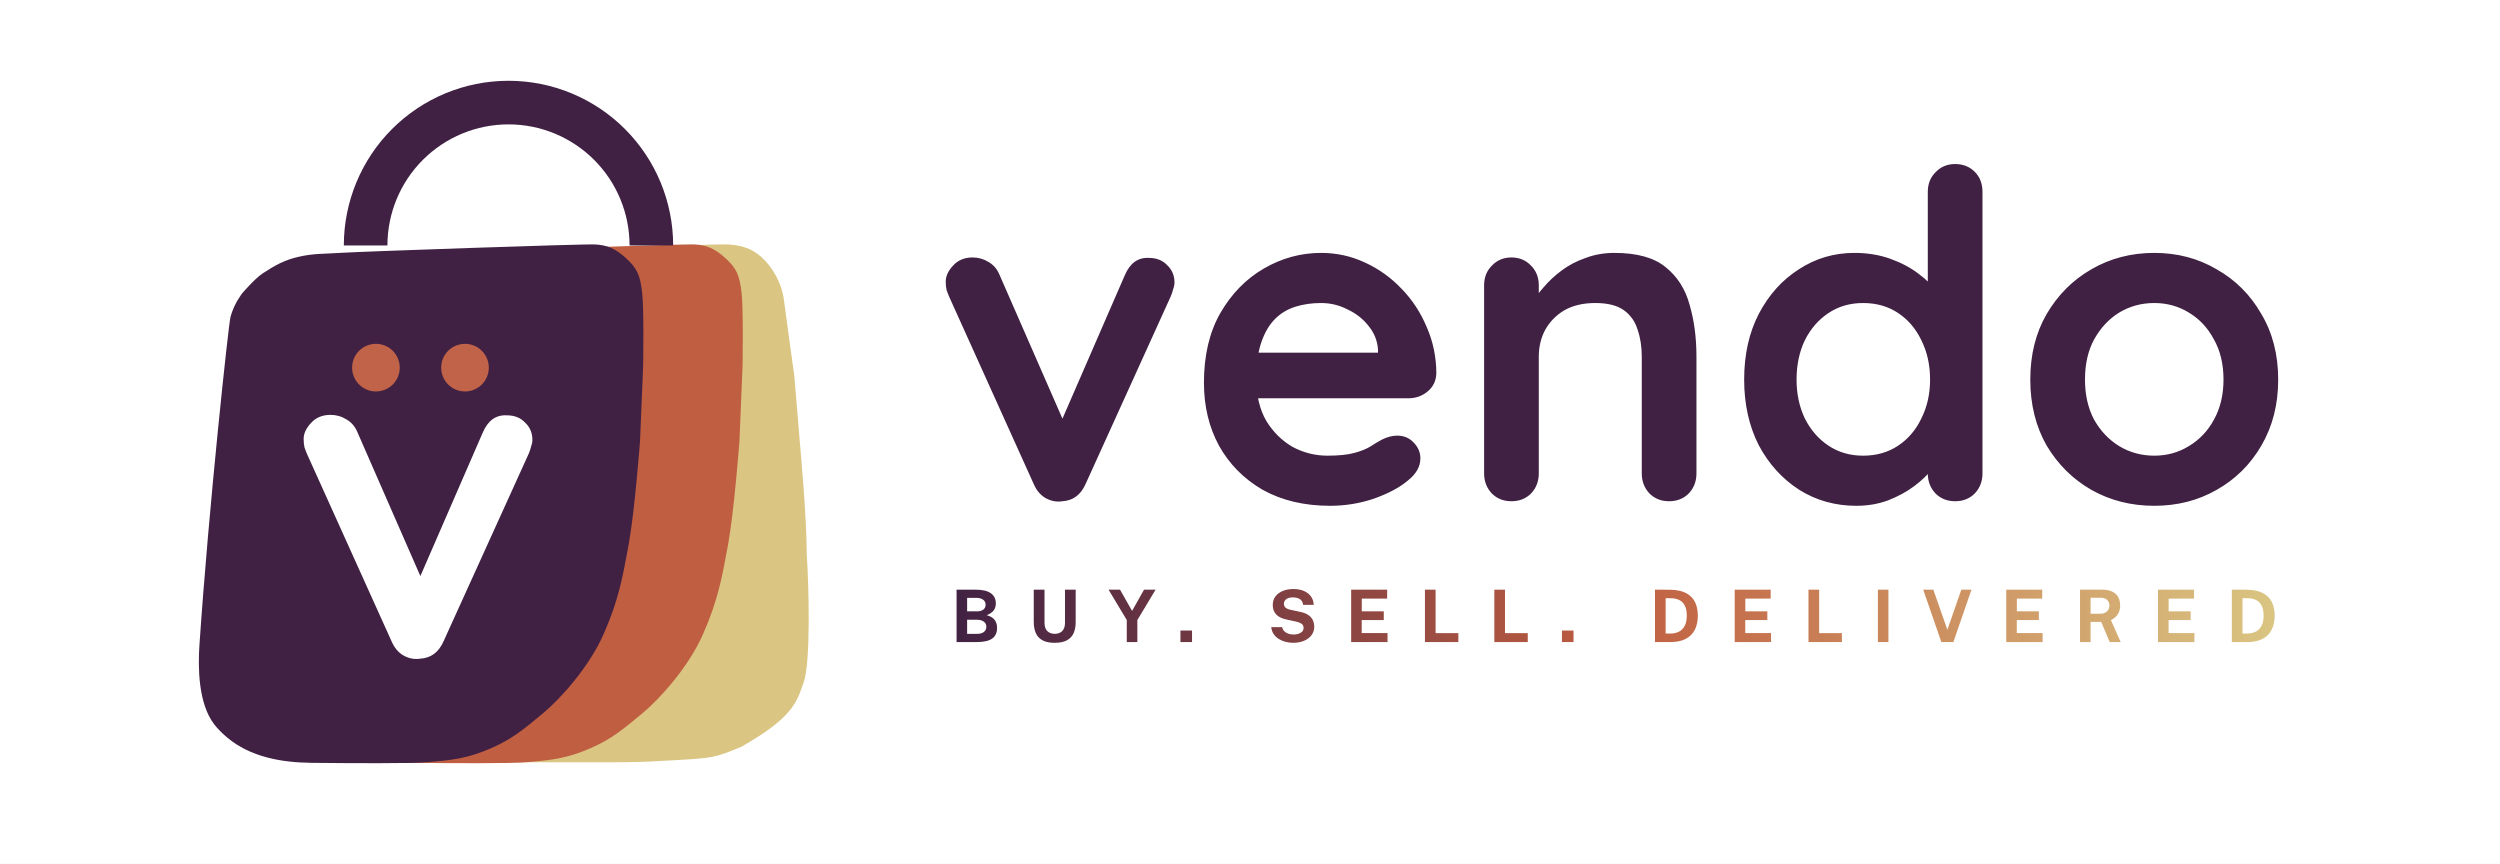
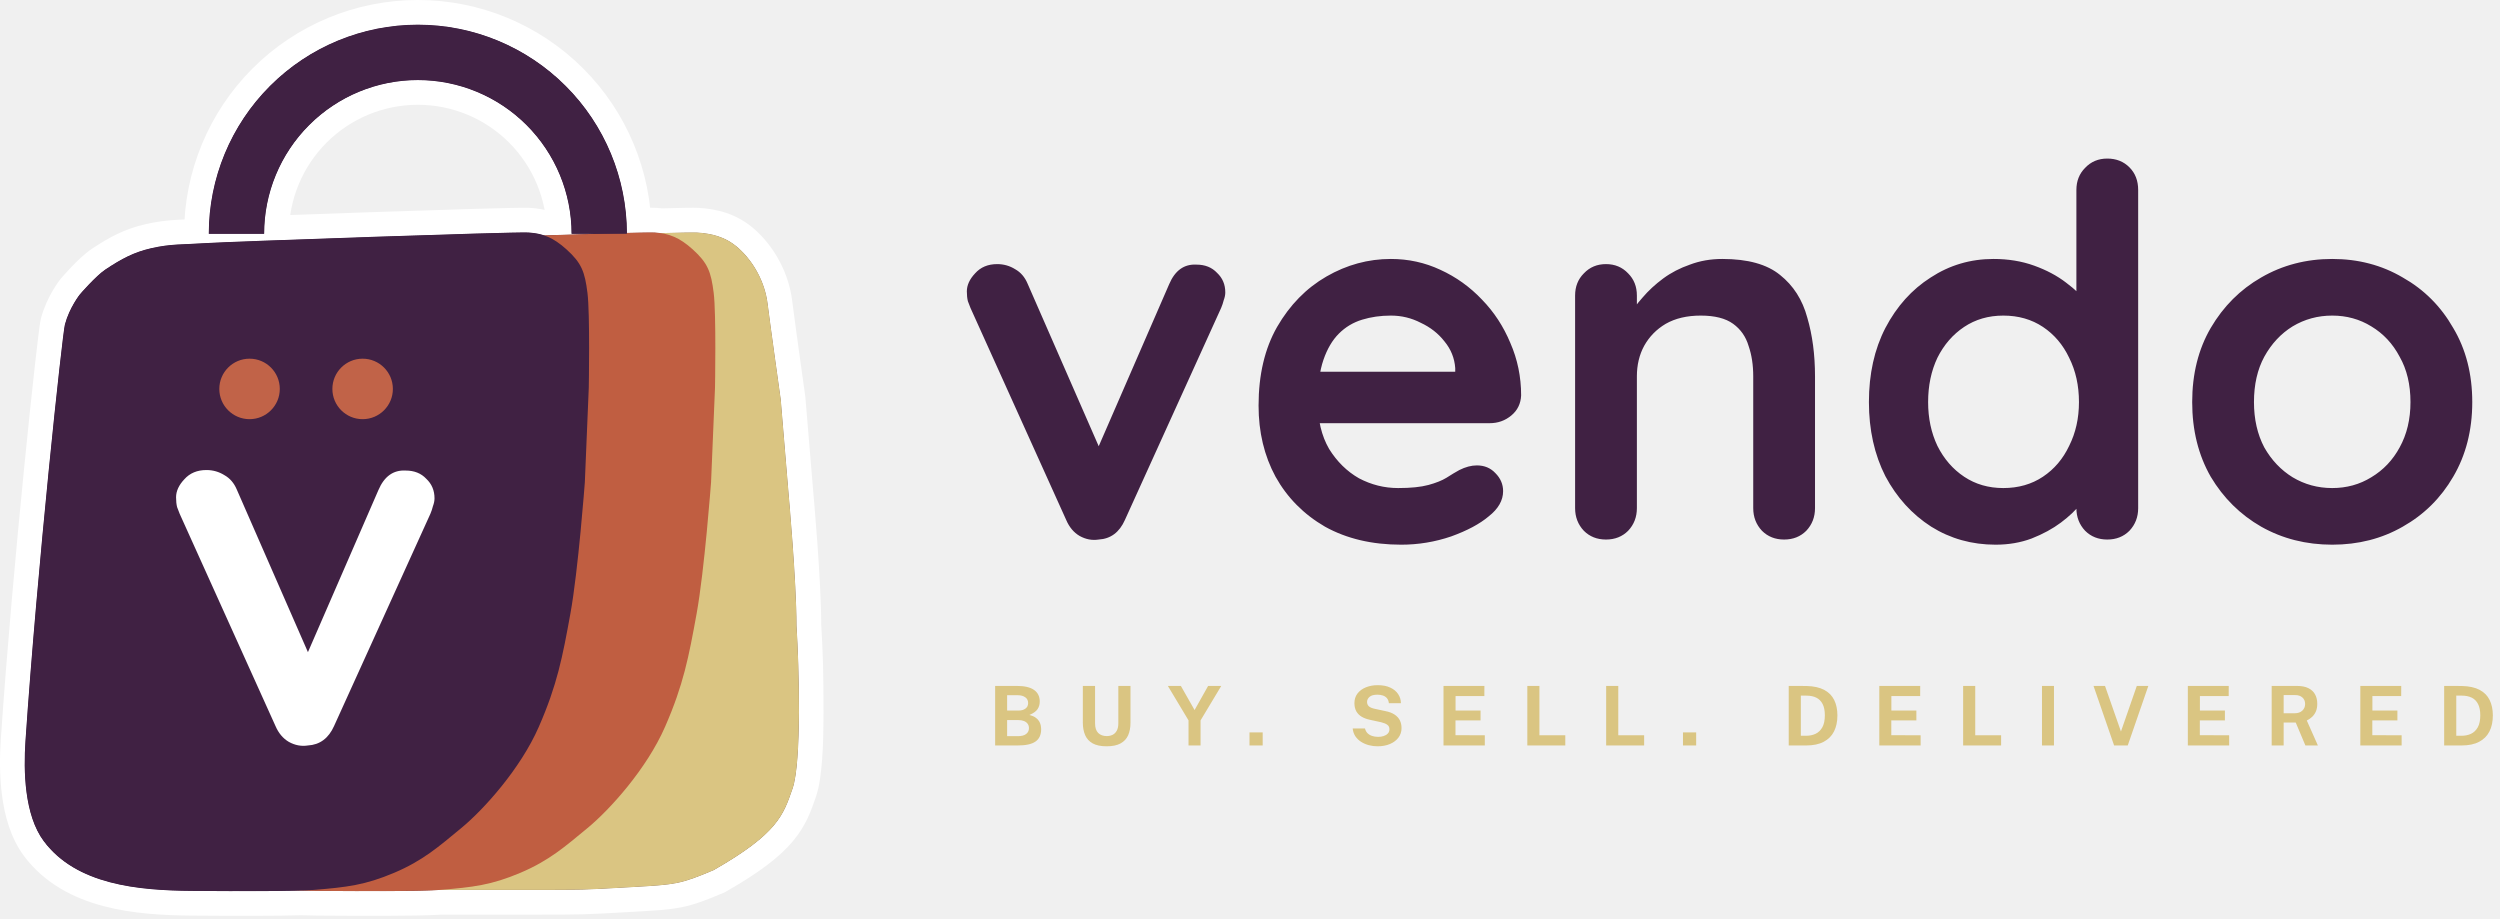
- <svg xmlns="http://www.w3.org/2000/svg" width="1207" height="417" viewBox="0 0 1207 417" fill="none">
-   <rect width="1207" height="417" fill="white" />
-   <path d="M351.5 118.021C345.901 117.685 237 121.521 229.5 122.021C220 122.654 215.663 122.253 208 124.021C201.5 125.521 196.946 127.944 190.78 132.021C187 134.521 181 141.521 181 141.521C181 141.521 177 146.521 175.28 153.021C174.337 156.587 164.78 245.021 160.28 311.521C159.538 322.496 159.78 339.521 167.28 349.521C168.846 351.608 170.847 353.63 173.034 355.523C184.478 365.43 200.133 368.021 215.269 368.021H269.78H289.5C308.142 368.021 308.493 368.001 325.029 367.055L326 367L326.913 366.948C343.557 365.998 345.23 365.903 358 360.5C382.5 346.5 384.5 339.5 388 329.5C391.5 319.5 390.5 283 389.5 267.5C389.5 250.5 386.5 217.5 386.5 217.5L383.5 181.5C383.5 181.5 379.5 153 378.5 145C377.5 137 373.281 129.203 367.5 124C362.5 119.5 357 118.351 351.5 118.021Z" fill="#DAC582" />
-   <path d="M335.5 118.021C329.901 117.685 221 121.521 213.5 122.021C204 122.654 199.663 122.253 192 124.021C185.5 125.521 180.946 127.944 174.78 132.021C171 134.521 165 141.521 165 141.521C165 141.521 161 146.521 159.28 153.021C158.337 156.587 148.78 245.021 144.28 311.521C143.538 322.496 143.78 339.521 151.28 349.521C152.995 351.807 155.232 354.015 157.664 356.061C168.839 365.463 183.835 368.151 198.439 368.3C218.463 368.504 245.96 368.648 253.78 368.021C266.5 367 273.481 366.171 284.5 361.5C295.519 356.829 301.5 351.5 310 344.5C318.5 337.5 332.5 322 339.5 306C346.5 290 348.5 279.5 351.5 263C354.5 246.5 357 213 357 213L358.5 177C358.5 177 359 149 358 141C357 133 355.781 129.621 350 124.418C345 119.918 341 118.351 335.5 118.021Z" fill="#C05E41" />
-   <path d="M287.5 118.021C281.901 117.685 173 121.521 165.5 122.021C156 122.654 151.663 122.253 144 124.021C137.5 125.521 132.946 127.944 126.78 132.021C123 134.521 117 141.521 117 141.521C117 141.521 113 146.521 111.28 153.021C110.337 156.587 100.78 245.021 96.28 311.521C95.538 322.496 95.78 339.521 103.28 349.521C104.995 351.807 107.232 354.015 109.664 356.061C120.839 365.463 135.835 368.151 150.439 368.3C170.463 368.504 197.96 368.648 205.78 368.021C218.5 367 225.481 366.171 236.5 361.5C247.519 356.829 253.5 351.5 262 344.5C270.5 337.5 284.5 322 291.5 306C298.5 290 300.5 279.5 303.5 263C306.5 246.5 309 213 309 213L310.5 177C310.5 177 311 149 310 141C309 133 307.781 129.621 302 124.418C297 119.918 293 118.351 287.5 118.021Z" fill="#402143" />
-   <path d="M159.58 200.3C162.367 200.3 164.933 201.033 167.28 202.5C169.627 203.82 171.387 205.873 172.56 208.66L204.9 282.58L200.06 284.78L233.06 208.88C235.553 203.013 239.44 200.227 244.72 200.52C248.387 200.52 251.32 201.693 253.52 204.04C255.867 206.24 257.04 209.027 257.04 212.4C257.04 213.427 256.82 214.527 256.38 215.7C256.087 216.873 255.72 217.973 255.28 219L214.14 309.64C211.793 314.92 208.053 317.707 202.92 318C200.133 318.44 197.42 317.927 194.78 316.46C192.287 314.993 190.38 312.72 189.06 309.64L148.14 219C147.847 218.267 147.48 217.313 147.04 216.14C146.747 214.967 146.6 213.573 146.6 211.96C146.6 209.32 147.773 206.753 150.12 204.26C152.467 201.62 155.62 200.3 159.58 200.3Z" fill="white" />
-   <circle cx="181.5" cy="177.5" r="11.5" fill="#C16348" />
-   <circle cx="224.5" cy="177.5" r="11.5" fill="#C16348" />
-   <path d="M325 118.5C325 97.415 316.624 77.194 301.715 62.285C286.806 47.376 266.585 39 245.5 39C224.415 39 204.194 47.376 189.285 62.285C174.376 77.194 166 97.415 166 118.5L187.051 118.5C187.051 102.998 193.209 88.132 204.17 77.17C215.131 66.209 229.998 60.051 245.5 60.051C261.002 60.051 275.869 66.209 286.83 77.17C297.791 88.132 303.949 102.998 303.949 118.5H325Z" fill="#402143" />
-   <path d="M469.58 124.3C472.367 124.3 474.933 125.033 477.28 126.5C479.627 127.82 481.387 129.873 482.56 132.66L514.9 206.58L510.06 208.78L543.06 132.88C545.553 127.013 549.44 124.227 554.72 124.52C558.387 124.52 561.32 125.693 563.52 128.04C565.867 130.24 567.04 133.027 567.04 136.4C567.04 137.427 566.82 138.527 566.38 139.7C566.087 140.873 565.72 141.973 565.28 143L524.14 233.64C521.793 238.92 518.053 241.707 512.92 242C510.133 242.44 507.42 241.927 504.78 240.46C502.287 238.993 500.38 236.72 499.06 233.64L458.14 143C457.847 142.267 457.48 141.313 457.04 140.14C456.747 138.967 456.6 137.573 456.6 135.96C456.6 133.32 457.773 130.753 460.12 128.26C462.467 125.62 465.62 124.3 469.58 124.3ZM642.201 244.2C629.734 244.2 618.881 241.633 609.641 236.5C600.548 231.22 593.508 224.107 588.521 215.16C583.681 206.213 581.261 196.093 581.261 184.8C581.261 171.6 583.901 160.38 589.181 151.14C594.608 141.753 601.648 134.567 610.301 129.58C618.954 124.593 628.121 122.1 637.801 122.1C645.281 122.1 652.321 123.64 658.921 126.72C665.668 129.8 671.608 134.053 676.741 139.48C681.874 144.76 685.908 150.92 688.841 157.96C691.921 165 693.461 172.48 693.461 180.4C693.314 183.92 691.921 186.78 689.281 188.98C686.641 191.18 683.561 192.28 680.041 192.28H596.001L589.401 170.28H670.141L665.301 174.68V168.74C665.008 164.487 663.468 160.673 660.681 157.3C658.041 153.927 654.668 151.287 650.561 149.38C646.601 147.327 642.348 146.3 637.801 146.3C633.401 146.3 629.294 146.887 625.481 148.06C621.668 149.233 618.368 151.213 615.581 154C612.794 156.787 610.594 160.527 608.981 165.22C607.368 169.913 606.561 175.853 606.561 183.04C606.561 190.96 608.174 197.707 611.401 203.28C614.774 208.707 619.028 212.887 624.161 215.82C629.441 218.607 635.014 220 640.881 220C646.308 220 650.634 219.56 653.861 218.68C657.088 217.8 659.654 216.773 661.561 215.6C663.614 214.28 665.448 213.18 667.061 212.3C669.701 210.98 672.194 210.32 674.541 210.32C677.768 210.32 680.408 211.42 682.461 213.62C684.661 215.82 685.761 218.387 685.761 221.32C685.761 225.28 683.708 228.873 679.601 232.1C675.788 235.327 670.434 238.187 663.541 240.68C656.648 243.027 649.534 244.2 642.201 244.2ZM779.447 122.1C790.3 122.1 798.513 124.373 804.087 128.92C809.807 133.467 813.693 139.553 815.747 147.18C817.947 154.66 819.047 163.02 819.047 172.26V228.58C819.047 232.393 817.8 235.62 815.307 238.26C812.813 240.753 809.66 242 805.847 242C802.033 242 798.88 240.753 796.387 238.26C793.893 235.62 792.647 232.393 792.647 228.58V172.26C792.647 167.42 791.987 163.093 790.667 159.28C789.493 155.32 787.293 152.167 784.067 149.82C780.84 147.473 776.22 146.3 770.207 146.3C764.34 146.3 759.353 147.473 755.247 149.82C751.287 152.167 748.207 155.32 746.007 159.28C743.953 163.093 742.927 167.42 742.927 172.26V228.58C742.927 232.393 741.68 235.62 739.187 238.26C736.693 240.753 733.54 242 729.727 242C725.913 242 722.76 240.753 720.267 238.26C717.773 235.62 716.527 232.393 716.527 228.58V137.72C716.527 133.907 717.773 130.753 720.267 128.26C722.76 125.62 725.913 124.3 729.727 124.3C733.54 124.3 736.693 125.62 739.187 128.26C741.68 130.753 742.927 133.907 742.927 137.72V147.18L739.627 146.52C740.947 144.027 742.853 141.387 745.347 138.6C747.84 135.667 750.773 132.953 754.147 130.46C757.52 127.967 761.333 125.987 765.587 124.52C769.84 122.907 774.46 122.1 779.447 122.1ZM943.941 79.2C947.755 79.2 950.908 80.447 953.401 82.94C955.895 85.433 957.141 88.66 957.141 92.62V228.58C957.141 232.393 955.895 235.62 953.401 238.26C950.908 240.753 947.755 242 943.941 242C940.128 242 936.975 240.753 934.481 238.26C931.988 235.62 930.741 232.393 930.741 228.58V217.8L935.581 219.78C935.581 221.687 934.555 224.033 932.501 226.82C930.448 229.46 927.661 232.1 924.141 234.74C920.621 237.38 916.441 239.653 911.601 241.56C906.908 243.32 901.775 244.2 896.201 244.2C886.081 244.2 876.915 241.633 868.701 236.5C860.488 231.22 853.961 224.033 849.121 214.94C844.428 205.7 842.081 195.14 842.081 183.26C842.081 171.233 844.428 160.673 849.121 151.58C853.961 142.34 860.415 135.153 868.481 130.02C876.548 124.74 885.495 122.1 895.321 122.1C901.628 122.1 907.421 123.053 912.701 124.96C917.981 126.867 922.528 129.287 926.341 132.22C930.301 135.153 933.308 138.16 935.361 141.24C937.561 144.173 938.661 146.667 938.661 148.72L930.741 151.58V92.62C930.741 88.807 931.988 85.653 934.481 83.16C936.975 80.52 940.128 79.2 943.941 79.2ZM899.501 220C905.955 220 911.601 218.387 916.441 215.16C921.281 211.933 925.021 207.533 927.661 201.96C930.448 196.387 931.841 190.153 931.841 183.26C931.841 176.22 930.448 169.913 927.661 164.34C925.021 158.767 921.281 154.367 916.441 151.14C911.601 147.913 905.955 146.3 899.501 146.3C893.195 146.3 887.621 147.913 882.781 151.14C877.941 154.367 874.128 158.767 871.341 164.34C868.701 169.913 867.381 176.22 867.381 183.26C867.381 190.153 868.701 196.387 871.341 201.96C874.128 207.533 877.941 211.933 882.781 215.16C887.621 218.387 893.195 220 899.501 220ZM1099.91 183.26C1099.91 195.287 1097.19 205.92 1091.77 215.16C1086.49 224.253 1079.3 231.367 1070.21 236.5C1061.26 241.633 1051.21 244.2 1040.07 244.2C1028.92 244.2 1018.8 241.633 1009.71 236.5C1000.76 231.367 993.572 224.253 988.146 215.16C982.866 205.92 980.226 195.287 980.226 183.26C980.226 171.233 982.866 160.673 988.146 151.58C993.572 142.34 1000.76 135.153 1009.71 130.02C1018.8 124.74 1028.92 122.1 1040.07 122.1C1051.21 122.1 1061.26 124.74 1070.21 130.02C1079.3 135.153 1086.49 142.34 1091.77 151.58C1097.19 160.673 1099.91 171.233 1099.91 183.26ZM1073.51 183.26C1073.51 175.78 1071.97 169.327 1068.89 163.9C1065.95 158.327 1061.92 154 1056.79 150.92C1051.8 147.84 1046.23 146.3 1040.07 146.3C1033.91 146.3 1028.26 147.84 1023.13 150.92C1018.14 154 1014.11 158.327 1011.03 163.9C1008.09 169.327 1006.63 175.78 1006.63 183.26C1006.63 190.593 1008.09 197.047 1011.03 202.62C1014.11 208.047 1018.14 212.3 1023.13 215.38C1028.26 218.46 1033.91 220 1040.07 220C1046.23 220 1051.8 218.46 1056.79 215.38C1061.92 212.3 1065.95 208.047 1068.89 202.62C1071.97 197.047 1073.51 190.593 1073.51 183.26Z" fill="#402143" />
-   <path d="M461.835 310V284.695H471.005C474.318 284.695 476.774 285.267 478.372 286.41C479.983 287.542 480.788 289.181 480.788 291.327C480.788 292.587 480.467 293.684 479.825 294.617C479.183 295.539 478.04 296.344 476.395 297.032C477.457 297.301 478.314 297.662 478.968 298.117C479.621 298.572 480.123 299.08 480.473 299.64C480.823 300.188 481.062 300.766 481.19 301.372C481.318 301.967 481.383 302.557 481.383 303.14C481.383 305.473 480.589 307.2 479.003 308.32C477.416 309.44 474.89 310 471.425 310H461.835ZM466.928 306.045H471.53C473.07 306.045 474.231 305.736 475.013 305.117C475.806 304.499 476.203 303.671 476.203 302.632C476.203 301.886 476.01 301.262 475.625 300.76C475.24 300.247 474.715 299.862 474.05 299.605C473.397 299.348 472.65 299.22 471.81 299.22H466.928V306.045ZM466.928 295.16H471.81C472.335 295.16 472.837 295.102 473.315 294.985C473.805 294.857 474.237 294.664 474.61 294.407C474.995 294.151 475.298 293.824 475.52 293.427C475.742 293.019 475.853 292.541 475.853 291.992C475.853 290.896 475.438 290.067 474.61 289.507C473.793 288.936 472.743 288.65 471.46 288.65H466.928V295.16ZM509.21 310.35C506.748 310.35 504.777 309.942 503.295 309.125C501.813 308.297 500.74 307.124 500.075 305.607C499.422 304.091 499.095 302.282 499.095 300.182V284.695H504.292V300.567C504.292 302.457 504.747 303.84 505.657 304.715C506.567 305.578 507.752 306.01 509.21 306.01C510.178 306.01 511.036 305.823 511.782 305.45C512.529 305.065 513.112 304.476 513.532 303.682C513.964 302.877 514.18 301.839 514.18 300.567V284.695H519.342V300.358C519.342 302.399 519.01 304.172 518.345 305.677C517.68 307.171 516.601 308.326 515.107 309.142C513.626 309.948 511.66 310.35 509.21 310.35ZM544.005 310V299.342L535.22 284.695H540.75L546.577 294.95L552.335 284.695H557.917L549.115 299.36V310H544.005ZM569.915 310V304.435H575.515V310H569.915ZM624.329 310.35C623.069 310.35 621.838 310.193 620.636 309.877C619.435 309.562 618.338 309.09 617.346 308.46C616.355 307.83 615.538 307.042 614.896 306.097C614.266 305.152 613.887 304.044 613.759 302.772H618.991C619.166 303.542 619.499 304.19 619.989 304.715C620.49 305.24 621.132 305.642 621.914 305.922C622.707 306.202 623.611 306.342 624.626 306.342C625.431 306.342 626.195 306.226 626.919 305.992C627.642 305.759 628.231 305.403 628.686 304.925C629.141 304.447 629.369 303.846 629.369 303.122C629.369 302.259 629.054 301.612 628.424 301.18C627.794 300.737 626.936 300.387 625.851 300.13L621.109 299.097C619.767 298.817 618.595 298.386 617.591 297.802C616.6 297.207 615.835 296.437 615.299 295.492C614.762 294.536 614.494 293.375 614.494 292.01C614.494 290.435 614.925 289.076 615.789 287.932C616.664 286.789 617.848 285.914 619.341 285.307C620.846 284.689 622.532 284.38 624.399 284.38C626.51 284.38 628.29 284.724 629.736 285.412C631.195 286.089 632.309 287.011 633.079 288.177C633.849 289.332 634.24 290.622 634.251 292.045H629.141C629.048 291.17 628.78 290.47 628.336 289.945C627.893 289.408 627.321 289.023 626.621 288.79C625.933 288.545 625.145 288.422 624.259 288.422C622.73 288.422 621.616 288.732 620.916 289.35C620.216 289.968 619.866 290.686 619.866 291.502C619.866 292.272 620.129 292.897 620.654 293.375C621.19 293.842 622.048 294.197 623.226 294.442L627.619 295.387C629.252 295.702 630.576 296.204 631.591 296.892C632.606 297.569 633.347 298.392 633.814 299.36C634.28 300.328 634.514 301.413 634.514 302.615C634.514 304.143 634.076 305.491 633.201 306.657C632.338 307.812 631.142 308.717 629.614 309.37C628.085 310.023 626.324 310.35 624.329 310.35ZM652.343 310V284.695H669.721L669.703 289H657.471V295.142H668.093V299.36H657.436V305.642L669.896 305.66V310H652.343ZM687.962 310V284.695H693.107V305.677H704.097V310H687.962ZM721.463 310V284.695H726.608V305.677H737.598V310H721.463ZM754.1 310V304.435H759.7V310H754.1ZM799.029 310V284.695C799.157 284.695 799.513 284.695 800.096 284.695C800.691 284.695 801.385 284.695 802.179 284.695C802.984 284.695 803.783 284.701 804.576 284.712C805.381 284.712 806.052 284.718 806.589 284.73C809.657 284.8 812.159 285.348 814.096 286.375C816.033 287.402 817.45 288.837 818.349 290.68C819.259 292.523 819.714 294.705 819.714 297.225C819.714 299.85 819.235 302.119 818.279 304.032C817.322 305.934 815.858 307.404 813.886 308.442C811.926 309.481 809.435 310 806.414 310H799.029ZM804.174 305.87H806.519C807.965 305.87 809.278 305.59 810.456 305.03C811.646 304.47 812.597 303.554 813.309 302.282C814.02 301.011 814.376 299.313 814.376 297.19C814.376 295.218 814.061 293.62 813.431 292.395C812.801 291.158 811.903 290.254 810.736 289.682C809.569 289.111 808.187 288.825 806.589 288.825H804.174V305.87ZM837.519 310V284.695H854.896L854.879 289H842.646V295.142H853.269V299.36H842.611V305.642L855.071 305.66V310H837.519ZM873.138 310V284.695H878.283V305.677H889.273V310H873.138ZM906.639 310V284.695H911.731V310H906.639ZM937.285 310L928.535 284.695H933.418L940.19 304.067L946.928 284.695H951.828L943.078 310H937.285ZM968.614 310V284.695H985.992L985.974 289H973.742V295.142H984.364V299.36H973.707V305.642L986.167 305.66V310H968.614ZM1004.23 310V284.695H1014.91C1016.93 284.695 1018.58 285.016 1019.86 285.657C1021.14 286.299 1022.09 287.192 1022.7 288.335C1023.3 289.467 1023.61 290.773 1023.61 292.255C1023.61 293.585 1023.4 294.711 1022.98 295.632C1022.57 296.542 1022.03 297.301 1021.35 297.907C1020.68 298.514 1019.95 299.01 1019.16 299.395L1023.87 310H1018.57L1014.45 300.252H1009.33V310H1004.23ZM1009.33 296.315H1014C1015.36 296.315 1016.44 295.947 1017.24 295.212C1018.04 294.477 1018.44 293.532 1018.44 292.377C1018.44 291.211 1018.06 290.289 1017.29 289.612C1016.52 288.936 1015.54 288.597 1014.37 288.597H1009.33V296.315ZM1041.9 310V284.695H1059.28L1059.26 289H1047.03V295.142H1057.65V299.36H1047V305.642L1059.46 305.66V310H1041.9ZM1077.52 310V284.695C1077.65 284.695 1078.01 284.695 1078.59 284.695C1079.19 284.695 1079.88 284.695 1080.67 284.695C1081.48 284.695 1082.28 284.701 1083.07 284.712C1083.88 284.712 1084.55 284.718 1085.08 284.73C1088.15 284.8 1090.65 285.348 1092.59 286.375C1094.53 287.402 1095.94 288.837 1096.84 290.68C1097.75 292.523 1098.21 294.705 1098.21 297.225C1098.21 299.85 1097.73 302.119 1096.77 304.032C1095.82 305.934 1094.35 307.404 1092.38 308.442C1090.42 309.481 1087.93 310 1084.91 310H1077.52ZM1082.67 305.87H1085.01C1086.46 305.87 1087.77 305.59 1088.95 305.03C1090.14 304.47 1091.09 303.554 1091.8 302.282C1092.51 301.011 1092.87 299.313 1092.87 297.19C1092.87 295.218 1092.56 293.62 1091.93 292.395C1091.3 291.158 1090.4 290.254 1089.23 289.682C1088.06 289.111 1086.68 288.825 1085.08 288.825H1082.67V305.87Z" fill="url(#paint0_linear_79_1132)" />
-   <defs>
-     <linearGradient id="paint0_linear_79_1132" x1="459" y1="297.5" x2="1100" y2="297.5" gradientUnits="userSpaceOnUse">
-       <stop stop-color="#402143" />
-       <stop offset="0.5" stop-color="#C05E41" />
-       <stop offset="1" stop-color="#DAC582" />
-     </linearGradient>
-   </defs>
+ <svg xmlns="http://www.w3.org/2000/svg" width="607" height="223" viewBox="0 0 607 223" fill="none">
+   <mask id="path-1-outside-1_430_1203" maskUnits="userSpaceOnUse" x="3.05176e-05" y="0" width="200" height="223" fill="black">
+     <rect fill="white" x="3.05176e-05" width="200" height="223" />
+     <path d="M101.454 6C114.917 6 127.828 11.348 137.347 20.867C146.817 30.337 152.158 43.163 152.213 56.549C155.883 56.458 158.322 56.418 158.919 56.454C159.426 56.484 159.912 56.534 160.384 56.601C165.185 56.474 168.433 56.412 169.135 56.454C172.647 56.665 176.159 57.398 179.351 60.272C183.042 63.594 185.736 68.572 186.374 73.68C187.013 78.788 189.567 96.985 189.567 96.985L191.482 119.971C191.487 120.027 193.398 141.056 193.398 151.896C194.036 161.792 194.674 185.096 192.44 191.481C190.205 197.866 188.928 202.336 173.284 211.274C165.131 214.724 164.063 214.785 153.436 215.392L152.853 215.425L152.233 215.46C141.675 216.063 141.451 216.077 129.548 216.077H106.741L105.837 216.137C100.806 216.416 88.314 216.396 77.259 216.309C75.885 216.298 74.493 216.271 73.092 216.223C67.206 216.409 56.352 216.386 46.612 216.309C33.436 216.204 18.555 214.806 10.649 204.265C5.86 197.88 5.705 187.009 6.179 180.002C9.052 137.542 15.154 81.078 15.756 78.801C16.849 74.67 19.385 71.488 19.409 71.459C19.409 71.459 23.239 66.989 25.653 65.393C29.589 62.789 32.498 61.243 36.648 60.285C41.54 59.156 44.31 59.412 50.375 59.008C55.164 58.689 124.69 56.24 128.271 56.454C129.661 56.538 130.901 56.747 132.09 57.145C136.549 57.001 140.774 56.869 144.5 56.76H138.774C138.774 46.862 134.842 37.37 127.843 30.371C120.844 23.372 111.352 19.44 101.454 19.44C91.557 19.441 82.064 23.372 75.066 30.371C68.067 37.37 64.135 46.862 64.135 56.76H50.695C50.695 43.297 56.042 30.387 65.562 20.867C75.081 11.348 87.992 6 101.454 6Z" />
+   </mask>
+   <path d="M101.454 6C114.917 6 127.828 11.348 137.347 20.867C146.817 30.337 152.158 43.163 152.213 56.549C155.883 56.458 158.322 56.418 158.919 56.454C159.426 56.484 159.912 56.534 160.384 56.601C165.185 56.474 168.433 56.412 169.135 56.454C172.647 56.665 176.159 57.398 179.351 60.272C183.042 63.594 185.736 68.572 186.374 73.68C187.013 78.788 189.567 96.985 189.567 96.985L191.482 119.971C191.487 120.027 193.398 141.056 193.398 151.896C194.036 161.792 194.674 185.096 192.44 191.481C190.205 197.866 188.928 202.336 173.284 211.274C165.131 214.724 164.063 214.785 153.436 215.392L152.853 215.425L152.233 215.46C141.675 216.063 141.451 216.077 129.548 216.077H106.741L105.837 216.137C100.806 216.416 88.314 216.396 77.259 216.309C75.885 216.298 74.493 216.271 73.092 216.223C67.206 216.409 56.352 216.386 46.612 216.309C33.436 216.204 18.555 214.806 10.649 204.265C5.86 197.88 5.705 187.009 6.179 180.002C9.052 137.542 15.154 81.078 15.756 78.801C16.849 74.67 19.385 71.488 19.409 71.459C19.409 71.459 23.239 66.989 25.653 65.393C29.589 62.789 32.498 61.243 36.648 60.285C41.54 59.156 44.31 59.412 50.375 59.008C55.164 58.689 124.69 56.24 128.271 56.454C129.661 56.538 130.901 56.747 132.09 57.145C136.549 57.001 140.774 56.869 144.5 56.76H138.774C138.774 46.862 134.842 37.37 127.843 30.371C120.844 23.372 111.352 19.44 101.454 19.44C91.557 19.441 82.064 23.372 75.066 30.371C68.067 37.37 64.135 46.862 64.135 56.76H50.695C50.695 43.297 56.042 30.387 65.562 20.867C75.081 11.348 87.992 6 101.454 6Z" fill="#402143" />
+   <path d="M101.454 6V0H101.454L101.454 6ZM137.347 20.867L141.59 16.625L141.59 16.625L137.347 20.867ZM152.213 56.549L146.213 56.574L146.239 62.698L152.361 62.547L152.213 56.549ZM158.919 56.454L159.279 50.465L159.278 50.465L158.919 56.454ZM160.384 56.601L159.546 62.542L160.042 62.612L160.543 62.599L160.384 56.601ZM169.135 56.454L169.494 50.465L169.494 50.465L169.135 56.454ZM179.351 60.272L183.365 55.812L183.365 55.812L179.351 60.272ZM186.374 73.68L192.328 72.936L192.328 72.935L186.374 73.68ZM189.567 96.985L195.546 96.487L195.532 96.319L195.508 96.151L189.567 96.985ZM191.482 119.971L185.502 120.469L185.504 120.491L185.506 120.514L191.482 119.971ZM193.398 151.896H187.398V152.089L187.41 152.282L193.398 151.896ZM192.44 191.481L198.103 193.464L198.103 193.463L192.44 191.481ZM173.284 211.274L175.622 216.8L175.951 216.661L176.261 216.484L173.284 211.274ZM153.436 215.392L153.777 221.382L153.778 221.382L153.436 215.392ZM152.853 215.425L153.192 221.415L153.194 221.415L152.853 215.425ZM152.233 215.46L151.893 209.47L151.89 209.47L152.233 215.46ZM106.741 216.077V210.077H106.544L106.347 210.09L106.741 216.077ZM105.837 216.137L106.17 222.127L106.201 222.126L106.232 222.124L105.837 216.137ZM77.259 216.309L77.212 222.308H77.212L77.259 216.309ZM73.092 216.223L73.297 210.226L73.1 210.219L72.902 210.226L73.092 216.223ZM46.612 216.309L46.564 222.308H46.564L46.612 216.309ZM10.649 204.265L5.849 207.865L5.849 207.865L10.649 204.265ZM6.179 180.002L0.193 179.597L6.179 180.002ZM15.756 78.801L9.956 77.266L9.956 77.266L15.756 78.801ZM19.409 71.459L14.852 67.555L14.785 67.634L14.72 67.715L19.409 71.459ZM25.653 65.393L22.343 60.388L22.343 60.388L25.653 65.393ZM36.648 60.285L35.299 54.439H35.299L36.648 60.285ZM50.375 59.008L49.976 53.021L49.976 53.021L50.375 59.008ZM128.271 56.454L128.63 50.465L128.629 50.465L128.271 56.454ZM132.09 57.145L130.185 62.835L131.207 63.177L132.284 63.142L132.09 57.145ZM144.5 56.76L144.676 62.757L144.5 50.76V56.76ZM138.774 56.76L132.774 56.76L132.774 62.76H138.774V56.76ZM127.843 30.371L132.086 26.128L132.086 26.128L127.843 30.371ZM101.454 19.44V13.44H101.454L101.454 19.44ZM75.066 30.371L70.823 26.128L70.823 26.128L75.066 30.371ZM64.135 56.76V62.76H70.135L70.135 56.76L64.135 56.76ZM50.695 56.76L44.695 56.76L44.695 62.76H50.695V56.76ZM65.562 20.867L61.319 16.625L61.319 16.625L65.562 20.867ZM101.454 6V12C113.325 12 124.71 16.716 133.104 25.11L137.347 20.867L141.59 16.625C130.945 5.98 116.508 9.53674e-07 101.454 0V6ZM137.347 20.867L133.104 25.11C141.454 33.46 146.164 44.77 146.213 56.574L152.213 56.549L158.213 56.524C158.151 41.556 152.179 27.214 141.59 16.625L137.347 20.867ZM152.213 56.549L152.361 62.547C154.189 62.502 155.693 62.47 156.807 62.453C157.365 62.445 157.808 62.441 158.138 62.441C158.517 62.441 158.614 62.447 158.56 62.443L158.919 56.454L159.278 50.465C158.353 50.409 155.546 50.465 152.065 50.551L152.213 56.549ZM158.919 56.454L158.56 62.443C158.906 62.464 159.233 62.498 159.546 62.542L160.384 56.601L161.222 50.659C160.592 50.571 159.946 50.505 159.279 50.465L158.919 56.454ZM160.384 56.601L160.543 62.599C162.937 62.535 164.928 62.489 166.401 62.463C167.138 62.45 167.73 62.443 168.17 62.441C168.673 62.439 168.821 62.446 168.776 62.443L169.135 56.454L169.494 50.465C168.455 50.403 164.819 50.481 160.225 50.603L160.384 56.601ZM169.135 56.454L168.776 62.443C171.646 62.615 173.582 63.152 175.337 64.731L179.351 60.272L183.365 55.812C178.735 51.645 173.647 50.714 169.494 50.465L169.135 56.454ZM179.351 60.272L175.337 64.731C177.988 67.117 179.966 70.79 180.421 74.424L186.374 73.68L192.328 72.935C191.505 66.354 188.096 60.07 183.365 55.812L179.351 60.272ZM186.374 73.68L180.421 74.424C180.746 77.026 181.55 82.898 182.267 88.071C182.626 90.668 182.966 93.105 183.215 94.892C183.34 95.786 183.443 96.517 183.514 97.026C183.549 97.28 183.577 97.478 183.596 97.613C183.605 97.68 183.613 97.732 183.617 97.766C183.62 97.784 183.622 97.797 183.623 97.806C183.624 97.81 183.624 97.814 183.624 97.816C183.625 97.817 183.625 97.818 183.625 97.818C183.625 97.819 183.625 97.819 183.625 97.819C183.625 97.819 183.625 97.819 189.567 96.985C195.508 96.151 195.508 96.151 195.508 96.151C195.508 96.151 195.508 96.151 195.508 96.151C195.508 96.15 195.508 96.149 195.508 96.148C195.508 96.146 195.507 96.143 195.507 96.138C195.505 96.13 195.504 96.117 195.501 96.1C195.496 96.065 195.489 96.014 195.48 95.947C195.461 95.812 195.433 95.615 195.398 95.361C195.327 94.854 195.225 94.124 195.1 93.232C194.851 91.448 194.512 89.016 194.153 86.425C193.433 81.222 192.641 75.441 192.328 72.936L186.374 73.68ZM189.567 96.985L183.587 97.484L185.502 120.469L191.482 119.971L197.461 119.473L195.546 96.487L189.567 96.985ZM191.482 119.971L185.506 120.514C185.52 120.666 187.398 141.388 187.398 151.896H193.398H199.398C199.398 146.235 198.904 138.074 198.426 131.457C197.944 124.786 197.461 119.474 197.457 119.428L191.482 119.971ZM193.398 151.896L187.41 152.282C187.721 157.104 188.035 165.265 187.996 172.975C187.977 176.832 187.869 180.499 187.639 183.542C187.395 186.773 187.049 188.72 186.777 189.499L192.44 191.481L198.103 193.463C198.948 191.05 199.36 187.69 199.605 184.446C199.864 181.015 199.976 177.04 199.996 173.036C200.037 165.024 199.713 156.584 199.385 151.509L193.398 151.896ZM192.44 191.481L186.777 189.499C185.629 192.778 185.051 194.477 183.301 196.555C181.421 198.787 177.908 201.722 170.308 206.065L173.284 211.274L176.261 216.484C184.304 211.888 189.251 208.119 192.48 204.285C195.837 200.298 197.016 196.57 198.103 193.464L192.44 191.481ZM173.284 211.274L170.947 205.749C166.873 207.472 165.067 208.125 163.112 208.515C161.008 208.936 158.579 209.088 153.094 209.401L153.436 215.392L153.778 221.382C158.92 221.088 162.338 220.907 165.463 220.283C168.737 219.629 171.543 218.526 175.622 216.8L173.284 211.274ZM153.436 215.392L153.095 209.401L152.512 209.435L152.853 215.425L153.194 221.415L153.777 221.382L153.436 215.392ZM152.853 215.425L152.513 209.434L151.893 209.47L152.233 215.46L152.572 221.45L153.192 221.415L152.853 215.425ZM152.233 215.46L151.89 209.47C141.455 210.066 141.345 210.077 129.548 210.077V216.077V222.077C141.557 222.077 141.896 222.061 152.575 221.45L152.233 215.46ZM129.548 216.077V210.077H106.741V216.077V222.077H129.548V216.077ZM106.741 216.077L106.347 210.09L105.443 210.15L105.837 216.137L106.232 222.124L107.136 222.064L106.741 216.077ZM105.837 216.137L105.504 210.146C100.709 210.413 88.447 210.397 77.307 210.309L77.259 216.309L77.212 222.308C88.182 222.395 100.902 222.42 106.17 222.127L105.837 216.137ZM77.259 216.309L77.307 210.309C75.979 210.298 74.64 210.272 73.297 210.226L73.092 216.223L72.887 222.219C74.346 222.269 75.791 222.297 77.212 222.308L77.259 216.309ZM73.092 216.223L72.902 210.226C67.156 210.408 56.423 210.386 46.659 210.309L46.612 216.309L46.564 222.308C56.281 222.385 67.257 222.411 73.282 222.22L73.092 216.223ZM46.612 216.309L46.659 210.309C40.185 210.257 33.788 209.88 28.188 208.4C22.643 206.934 18.331 204.507 15.449 200.665L10.649 204.265L5.849 207.865C10.873 214.563 17.953 218.106 25.12 220.001C32.23 221.881 39.862 222.255 46.564 222.308L46.612 216.309ZM10.649 204.265L15.449 200.665C13.948 198.664 12.909 195.534 12.389 191.584C11.882 187.735 11.943 183.699 12.165 180.407L6.179 180.002L0.193 179.597C-0.059 183.312 -0.158 188.215 0.492 193.15C1.128 197.983 2.56 203.48 5.849 207.865L10.649 204.265ZM6.179 180.002L12.165 180.407C13.596 159.266 15.833 134.604 17.79 114.927C18.768 105.092 19.674 96.518 20.372 90.27C20.722 87.143 21.018 84.613 21.243 82.804C21.357 81.897 21.449 81.193 21.52 80.695C21.616 80.025 21.628 80.064 21.556 80.335L15.756 78.801L9.956 77.266C9.809 77.822 9.702 78.57 9.641 78.997C9.555 79.597 9.453 80.381 9.336 81.319C9.101 83.2 8.799 85.786 8.447 88.937C7.742 95.243 6.83 103.866 5.849 113.739C3.886 133.478 1.635 158.278 0.193 179.597L6.179 180.002ZM15.756 78.801L21.556 80.336C21.918 78.969 22.553 77.658 23.155 76.633C23.746 75.629 24.208 75.064 24.097 75.203L19.409 71.459L14.72 67.715C14.562 67.913 11.377 71.894 9.956 77.266L15.756 78.801ZM19.409 71.459C23.965 75.363 23.964 75.363 23.964 75.364C23.964 75.364 23.964 75.364 23.964 75.364C23.963 75.364 23.963 75.365 23.963 75.365C23.963 75.365 23.963 75.365 23.963 75.365C23.964 75.364 23.965 75.363 23.967 75.36C23.972 75.355 23.98 75.346 23.991 75.333C24.013 75.306 24.049 75.265 24.097 75.21C24.193 75.1 24.337 74.937 24.518 74.734C24.883 74.326 25.39 73.769 25.962 73.171C27.239 71.835 28.384 70.78 28.962 70.397L25.653 65.393L22.343 60.388C20.508 61.602 18.53 63.58 17.289 64.878C16.601 65.597 16 66.257 15.571 66.737C15.355 66.978 15.181 67.177 15.058 67.317C14.997 67.388 14.948 67.444 14.913 67.484C14.896 67.504 14.882 67.52 14.872 67.532C14.867 67.538 14.863 67.543 14.859 67.547C14.858 67.549 14.856 67.55 14.855 67.552C14.855 67.552 14.854 67.553 14.854 67.553C14.853 67.554 14.853 67.554 14.853 67.554C14.853 67.555 14.852 67.555 19.409 71.459ZM25.653 65.393L28.962 70.397C32.609 67.986 34.832 66.862 37.997 66.132L36.648 60.285L35.299 54.439C30.163 55.624 26.57 57.593 22.343 60.388L25.653 65.393ZM36.648 60.285L37.997 66.132C42.265 65.147 43.991 65.447 50.774 64.995L50.375 59.008L49.976 53.021C44.628 53.378 40.816 53.166 35.299 54.439L36.648 60.285ZM50.375 59.008L50.774 64.995C53.041 64.843 71.474 64.155 89.98 63.528C99.189 63.215 108.353 62.919 115.435 62.715C118.978 62.613 121.988 62.535 124.217 62.488C125.334 62.465 126.239 62.45 126.912 62.444C127.67 62.437 127.934 62.445 127.912 62.443L128.271 56.454L128.629 50.465C127.386 50.39 121.953 50.523 115.09 50.72C107.979 50.925 98.791 51.222 89.573 51.534C71.223 52.157 52.498 52.853 49.976 53.021L50.375 59.008ZM128.271 56.454L127.912 62.443C128.905 62.503 129.606 62.641 130.185 62.835L132.09 57.145L133.995 51.456C132.196 50.854 130.417 50.572 128.63 50.465L128.271 56.454ZM132.09 57.145L132.284 63.142C136.74 62.998 140.958 62.866 144.676 62.757L144.5 56.76L144.324 50.762C140.59 50.872 136.359 51.004 131.896 51.149L132.09 57.145ZM144.5 56.76V50.76H138.774V56.76V62.76H144.5V56.76ZM138.774 56.76L144.774 56.76C144.774 45.271 140.21 34.252 132.086 26.128L127.843 30.371L123.6 34.614C129.474 40.487 132.774 48.453 132.774 56.76L138.774 56.76ZM127.843 30.371L132.086 26.128C123.962 18.005 112.943 13.44 101.454 13.44V19.44V25.44C109.761 25.44 117.727 28.74 123.6 34.614L127.843 30.371ZM101.454 19.44L101.454 13.44C89.965 13.441 78.947 18.005 70.823 26.128L75.066 30.371L79.308 34.614C85.182 28.74 93.148 25.441 101.454 25.44L101.454 19.44ZM75.066 30.371L70.823 26.128C62.699 34.252 58.135 45.271 58.135 56.76L64.135 56.76L70.135 56.76C70.135 48.453 73.435 40.487 79.308 34.614L75.066 30.371ZM64.135 56.76V50.76H50.695V56.76V62.76H64.135V56.76ZM50.695 56.76L56.695 56.76C56.695 44.889 61.41 33.504 69.804 25.11L65.562 20.867L61.319 16.625C50.675 27.269 44.695 41.706 44.695 56.76L50.695 56.76ZM65.562 20.867L69.804 25.11C78.198 16.716 89.583 12 101.454 12L101.454 6L101.454 0C86.401 6.19888e-05 71.964 5.98 61.319 16.625L65.562 20.867Z" fill="white" mask="url(#path-1-outside-1_430_1203)" />
+   <path d="M169.134 56.454C165.559 56.24 96.027 58.689 91.239 59.008C85.173 59.413 82.403 59.156 77.511 60.285C73.361 61.243 70.453 62.79 66.516 65.393C64.103 66.989 60.272 71.459 60.272 71.459C60.272 71.459 57.718 74.651 56.62 78.801C56.017 81.079 49.916 137.543 47.042 180.002C46.568 187.01 46.723 197.88 51.512 204.265C59.411 214.796 74.311 216.077 87.475 216.077H116.957H129.548C141.451 216.077 141.675 216.064 152.233 215.461L152.853 215.425L153.436 215.392C164.063 214.785 165.131 214.725 173.285 211.275C188.928 202.336 190.205 197.867 192.439 191.482C194.674 185.097 194.036 161.792 193.397 151.895C193.397 141.041 191.482 119.971 191.482 119.971L189.566 96.985C189.566 96.985 187.012 78.788 186.374 73.68C185.735 68.572 183.042 63.594 179.35 60.272C176.158 57.399 172.646 56.665 169.134 56.454Z" fill="#DAC582" />
+   <path d="M158.919 56.454C155.343 56.24 85.811 58.689 81.023 59.008C74.957 59.413 72.188 59.156 67.295 60.285C63.145 61.243 60.237 62.79 56.3 65.393C53.887 66.989 50.056 71.459 50.056 71.459C50.056 71.459 47.502 74.651 46.404 78.801C45.801 81.079 39.7 137.543 36.826 180.002C36.352 187.01 36.507 197.88 41.296 204.265C49.202 214.806 64.083 216.204 77.259 216.309C89.051 216.402 102.477 216.419 106.741 216.077C114.863 215.425 119.32 214.896 126.356 211.913C133.391 208.931 137.21 205.528 142.637 201.059C148.064 196.59 157.003 186.693 161.473 176.477C165.942 166.261 167.219 159.557 169.134 149.022C171.05 138.487 172.646 117.098 172.646 117.098L173.604 94.112C173.604 94.112 173.923 76.234 173.285 71.126C172.646 66.018 171.868 63.861 168.177 60.538C164.984 57.665 162.43 56.665 158.919 56.454Z" fill="#C05E41" />
+   <path d="M128.271 56.454C124.696 56.24 55.164 58.689 50.375 59.008C44.309 59.413 41.54 59.156 36.647 60.285C32.497 61.243 29.589 62.79 25.653 65.393C23.239 66.989 19.408 71.459 19.408 71.459C19.408 71.459 16.854 74.651 15.756 78.801C15.154 81.079 9.052 137.543 6.179 180.002C5.705 187.01 5.859 197.88 10.648 204.265C18.554 214.806 33.435 216.204 46.611 216.309C58.404 216.402 71.83 216.419 76.094 216.077C84.215 215.425 88.672 214.896 95.708 211.913C102.744 208.931 106.562 205.528 111.989 201.059C117.417 196.59 126.356 186.693 130.825 176.477C135.294 166.261 136.571 159.557 138.487 149.022C140.402 138.487 141.999 117.098 141.999 117.098L142.956 94.112C142.956 94.112 143.276 76.234 142.637 71.126C141.999 66.018 141.221 63.861 137.529 60.538C134.337 57.665 131.783 56.665 128.271 56.454Z" fill="#402143" />
+   <ellipse cx="60.591" cy="94.431" rx="7.343" ry="7.343" fill="#C16348" />
+   <ellipse cx="88.046" cy="94.431" rx="7.343" ry="7.343" fill="#C16348" />
+   <path d="M152.214 56.76C152.214 43.298 146.866 30.387 137.347 20.867C127.828 11.348 114.917 6 101.454 6C87.992 6 75.081 11.348 65.561 20.867C56.042 30.387 50.694 43.298 50.694 56.76L64.135 56.76C64.135 46.862 68.067 37.37 75.066 30.371C82.064 23.372 91.557 19.441 101.454 19.441C111.352 19.441 120.844 23.372 127.843 30.371C134.842 37.37 138.774 46.862 138.774 56.76H152.214Z" fill="#402143" />
+   <path d="M50.124 114.125C51.708 114.125 53.166 114.542 54.499 115.375C55.833 116.125 56.833 117.292 57.499 118.875L75.874 160.875L73.124 162.125L91.874 119C93.291 115.667 95.499 114.083 98.499 114.25C100.583 114.25 102.249 114.917 103.499 116.25C104.833 117.5 105.499 119.083 105.499 121C105.499 121.583 105.374 122.208 105.124 122.875C104.958 123.542 104.749 124.167 104.499 124.75L81.124 176.25C79.791 179.25 77.666 180.833 74.749 181C73.166 181.25 71.624 180.958 70.124 180.125C68.708 179.292 67.624 178 66.874 176.25L43.624 124.75C43.458 124.333 43.249 123.792 42.999 123.125C42.833 122.458 42.749 121.667 42.749 120.75C42.749 119.25 43.416 117.792 44.749 116.375C46.083 114.875 47.874 114.125 50.124 114.125Z" fill="white" />
+   <path d="M242.125 64.125C243.708 64.125 245.167 64.542 246.5 65.375C247.833 66.125 248.833 67.292 249.5 68.875L267.875 110.875L265.125 112.125L283.875 69C285.292 65.667 287.5 64.083 290.5 64.25C292.583 64.25 294.25 64.917 295.5 66.25C296.833 67.5 297.5 69.083 297.5 71C297.5 71.583 297.375 72.208 297.125 72.875C296.958 73.542 296.75 74.167 296.5 74.75L273.125 126.25C271.792 129.25 269.667 130.833 266.75 131C265.167 131.25 263.625 130.958 262.125 130.125C260.708 129.292 259.625 128 258.875 126.25L235.625 74.75C235.458 74.333 235.25 73.792 235 73.125C234.833 72.458 234.75 71.667 234.75 70.75C234.75 69.25 235.417 67.792 236.75 66.375C238.083 64.875 239.875 64.125 242.125 64.125ZM340.205 132.25C333.122 132.25 326.955 130.792 321.705 127.875C316.538 124.875 312.538 120.833 309.705 115.75C306.955 110.667 305.58 104.917 305.58 98.5C305.58 91 307.08 84.625 310.08 79.375C313.163 74.042 317.163 69.958 322.08 67.125C326.997 64.292 332.205 62.875 337.705 62.875C341.955 62.875 345.955 63.75 349.705 65.5C353.538 67.25 356.913 69.667 359.83 72.75C362.747 75.75 365.038 79.25 366.705 83.25C368.455 87.25 369.33 91.5 369.33 96C369.247 98 368.455 99.625 366.955 100.875C365.455 102.125 363.705 102.75 361.705 102.75H313.955L310.205 90.25H356.08L353.33 92.75V89.375C353.163 86.958 352.288 84.792 350.705 82.875C349.205 80.958 347.288 79.458 344.955 78.375C342.705 77.208 340.288 76.625 337.705 76.625C335.205 76.625 332.872 76.958 330.705 77.625C328.538 78.292 326.663 79.417 325.08 81C323.497 82.583 322.247 84.708 321.33 87.375C320.413 90.042 319.955 93.417 319.955 97.5C319.955 102 320.872 105.833 322.705 109C324.622 112.083 327.038 114.458 329.955 116.125C332.955 117.708 336.122 118.5 339.455 118.5C342.538 118.5 344.997 118.25 346.83 117.75C348.663 117.25 350.122 116.667 351.205 116C352.372 115.25 353.413 114.625 354.33 114.125C355.83 113.375 357.247 113 358.58 113C360.413 113 361.913 113.625 363.08 114.875C364.33 116.125 364.955 117.583 364.955 119.25C364.955 121.5 363.788 123.542 361.455 125.375C359.288 127.208 356.247 128.833 352.33 130.25C348.413 131.583 344.372 132.25 340.205 132.25ZM418.185 62.875C424.352 62.875 429.019 64.167 432.185 66.75C435.435 69.333 437.644 72.792 438.81 77.125C440.06 81.375 440.685 86.125 440.685 91.375V123.375C440.685 125.542 439.977 127.375 438.56 128.875C437.144 130.292 435.352 131 433.185 131C431.019 131 429.227 130.292 427.81 128.875C426.394 127.375 425.685 125.542 425.685 123.375V91.375C425.685 88.625 425.31 86.167 424.56 84C423.894 81.75 422.644 79.958 420.81 78.625C418.977 77.292 416.352 76.625 412.935 76.625C409.602 76.625 406.769 77.292 404.435 78.625C402.185 79.958 400.435 81.75 399.185 84C398.019 86.167 397.435 88.625 397.435 91.375V123.375C397.435 125.542 396.727 127.375 395.31 128.875C393.894 130.292 392.102 131 389.935 131C387.769 131 385.977 130.292 384.56 128.875C383.144 127.375 382.435 125.542 382.435 123.375V71.75C382.435 69.583 383.144 67.792 384.56 66.375C385.977 64.875 387.769 64.125 389.935 64.125C392.102 64.125 393.894 64.875 395.31 66.375C396.727 67.792 397.435 69.583 397.435 71.75V77.125L395.56 76.75C396.31 75.333 397.394 73.833 398.81 72.25C400.227 70.583 401.894 69.042 403.81 67.625C405.727 66.208 407.894 65.083 410.31 64.25C412.727 63.333 415.352 62.875 418.185 62.875ZM511.648 38.5C513.815 38.5 515.607 39.208 517.023 40.625C518.44 42.042 519.148 43.875 519.148 46.125V123.375C519.148 125.542 518.44 127.375 517.023 128.875C515.607 130.292 513.815 131 511.648 131C509.482 131 507.69 130.292 506.273 128.875C504.857 127.375 504.148 125.542 504.148 123.375V117.25L506.898 118.375C506.898 119.458 506.315 120.792 505.148 122.375C503.982 123.875 502.398 125.375 500.398 126.875C498.398 128.375 496.023 129.667 493.273 130.75C490.607 131.75 487.69 132.25 484.523 132.25C478.773 132.25 473.565 130.792 468.898 127.875C464.232 124.875 460.523 120.792 457.773 115.625C455.107 110.375 453.773 104.375 453.773 97.625C453.773 90.792 455.107 84.792 457.773 79.625C460.523 74.375 464.19 70.292 468.773 67.375C473.357 64.375 478.44 62.875 484.023 62.875C487.607 62.875 490.898 63.417 493.898 64.5C496.898 65.583 499.482 66.958 501.648 68.625C503.898 70.292 505.607 72 506.773 73.75C508.023 75.417 508.648 76.833 508.648 78L504.148 79.625V46.125C504.148 43.958 504.857 42.167 506.273 40.75C507.69 39.25 509.482 38.5 511.648 38.5ZM486.398 118.5C490.065 118.5 493.273 117.583 496.023 115.75C498.773 113.917 500.898 111.417 502.398 108.25C503.982 105.083 504.773 101.542 504.773 97.625C504.773 93.625 503.982 90.042 502.398 86.875C500.898 83.708 498.773 81.208 496.023 79.375C493.273 77.542 490.065 76.625 486.398 76.625C482.815 76.625 479.648 77.542 476.898 79.375C474.148 81.208 471.982 83.708 470.398 86.875C468.898 90.042 468.148 93.625 468.148 97.625C468.148 101.542 468.898 105.083 470.398 108.25C471.982 111.417 474.148 113.917 476.898 115.75C479.648 117.583 482.815 118.5 486.398 118.5ZM600.265 97.625C600.265 104.458 598.723 110.5 595.64 115.75C592.64 120.917 588.556 124.958 583.389 127.875C578.306 130.792 572.598 132.25 566.264 132.25C559.931 132.25 554.181 130.792 549.014 127.875C543.931 124.958 539.848 120.917 536.764 115.75C533.764 110.5 532.264 104.458 532.264 97.625C532.264 90.792 533.764 84.792 536.764 79.625C539.848 74.375 543.931 70.292 549.014 67.375C554.181 64.375 559.931 62.875 566.264 62.875C572.598 62.875 578.306 64.375 583.389 67.375C588.556 70.292 592.64 74.375 595.64 79.625C598.723 84.792 600.265 90.792 600.265 97.625ZM585.264 97.625C585.264 93.375 584.389 89.708 582.639 86.625C580.973 83.458 578.681 81 575.764 79.25C572.931 77.5 569.764 76.625 566.264 76.625C562.764 76.625 559.556 77.5 556.639 79.25C553.806 81 551.514 83.458 549.764 86.625C548.098 89.708 547.264 93.375 547.264 97.625C547.264 101.792 548.098 105.458 549.764 108.625C551.514 111.708 553.806 114.125 556.639 115.875C559.556 117.625 562.764 118.5 566.264 118.5C569.764 118.5 572.931 117.625 575.764 115.875C578.681 114.125 580.973 111.708 582.639 108.625C584.389 105.458 585.264 101.792 585.264 97.625Z" fill="#402143" />
+   <path d="M241.62 181V166.54H246.86C248.753 166.54 250.157 166.867 251.07 167.52C251.99 168.167 252.45 169.103 252.45 170.33C252.45 171.05 252.267 171.677 251.9 172.21C251.533 172.737 250.88 173.197 249.94 173.59C250.547 173.743 251.037 173.95 251.41 174.21C251.783 174.47 252.07 174.76 252.27 175.08C252.47 175.393 252.607 175.723 252.68 176.07C252.753 176.41 252.79 176.747 252.79 177.08C252.79 178.413 252.337 179.4 251.43 180.04C250.523 180.68 249.08 181 247.1 181H241.62ZM244.53 178.74H247.16C248.04 178.74 248.703 178.563 249.15 178.21C249.603 177.857 249.83 177.383 249.83 176.79C249.83 176.363 249.72 176.007 249.5 175.72C249.28 175.427 248.98 175.207 248.6 175.06C248.227 174.913 247.8 174.84 247.32 174.84H244.53V178.74ZM244.53 172.52H247.32C247.62 172.52 247.907 172.487 248.18 172.42C248.46 172.347 248.707 172.237 248.92 172.09C249.14 171.943 249.313 171.757 249.44 171.53C249.567 171.297 249.63 171.023 249.63 170.71C249.63 170.083 249.393 169.61 248.92 169.29C248.453 168.963 247.853 168.8 247.12 168.8H244.53V172.52ZM268.691 181.2C267.285 181.2 266.158 180.967 265.311 180.5C264.465 180.027 263.851 179.357 263.471 178.49C263.098 177.623 262.911 176.59 262.911 175.39V166.54H265.881V175.61C265.881 176.69 266.141 177.48 266.661 177.98C267.181 178.473 267.858 178.72 268.691 178.72C269.245 178.72 269.735 178.613 270.161 178.4C270.588 178.18 270.921 177.843 271.161 177.39C271.408 176.93 271.531 176.337 271.531 175.61V166.54H274.481V175.49C274.481 176.657 274.291 177.67 273.911 178.53C273.531 179.383 272.915 180.043 272.061 180.51C271.215 180.97 270.091 181.2 268.691 181.2ZM288.574 181V174.91L283.554 166.54H286.714L290.044 172.4L293.334 166.54H296.524L291.494 174.92V181H288.574ZM303.38 181V177.82H306.58V181H303.38ZM334.473 181.2C333.753 181.2 333.05 181.11 332.363 180.93C331.677 180.75 331.05 180.48 330.483 180.12C329.917 179.76 329.45 179.31 329.083 178.77C328.723 178.23 328.507 177.597 328.433 176.87H331.423C331.523 177.31 331.713 177.68 331.993 177.98C332.28 178.28 332.647 178.51 333.093 178.67C333.547 178.83 334.063 178.91 334.643 178.91C335.103 178.91 335.54 178.843 335.953 178.71C336.367 178.577 336.703 178.373 336.963 178.1C337.223 177.827 337.353 177.483 337.353 177.07C337.353 176.577 337.173 176.207 336.813 175.96C336.453 175.707 335.963 175.507 335.343 175.36L332.633 174.77C331.867 174.61 331.197 174.363 330.623 174.03C330.057 173.69 329.62 173.25 329.313 172.71C329.007 172.163 328.853 171.5 328.853 170.72C328.853 169.82 329.1 169.043 329.593 168.39C330.093 167.737 330.77 167.237 331.623 166.89C332.483 166.537 333.447 166.36 334.513 166.36C335.72 166.36 336.737 166.557 337.563 166.95C338.397 167.337 339.033 167.863 339.473 168.53C339.913 169.19 340.137 169.927 340.143 170.74H337.223C337.17 170.24 337.017 169.84 336.763 169.54C336.51 169.233 336.183 169.013 335.783 168.88C335.39 168.74 334.94 168.67 334.433 168.67C333.56 168.67 332.923 168.847 332.523 169.2C332.123 169.553 331.923 169.963 331.923 170.43C331.923 170.87 332.073 171.227 332.373 171.5C332.68 171.767 333.17 171.97 333.843 172.11L336.353 172.65C337.287 172.83 338.043 173.117 338.623 173.51C339.203 173.897 339.627 174.367 339.893 174.92C340.16 175.473 340.293 176.093 340.293 176.78C340.293 177.653 340.043 178.423 339.543 179.09C339.05 179.75 338.367 180.267 337.493 180.64C336.62 181.013 335.613 181.2 334.473 181.2ZM350.482 181V166.54H360.412L360.402 169H353.412V172.51H359.482V174.92H353.392V178.51L360.512 178.52V181H350.482ZM370.835 181V166.54H373.775V178.53H380.055V181H370.835ZM389.978 181V166.54H392.918V178.53H399.198V181H389.978ZM408.628 181V177.82H411.828V181H408.628ZM434.302 181V166.54C434.375 166.54 434.579 166.54 434.912 166.54C435.252 166.54 435.649 166.54 436.102 166.54C436.562 166.54 437.019 166.543 437.472 166.55C437.932 166.55 438.315 166.553 438.622 166.56C440.375 166.6 441.805 166.913 442.912 167.5C444.019 168.087 444.829 168.907 445.342 169.96C445.862 171.013 446.122 172.26 446.122 173.7C446.122 175.2 445.849 176.497 445.302 177.59C444.755 178.677 443.919 179.517 442.792 180.11C441.672 180.703 440.249 181 438.522 181H434.302ZM437.242 178.64H438.582C439.409 178.64 440.159 178.48 440.832 178.16C441.512 177.84 442.055 177.317 442.462 176.59C442.869 175.863 443.072 174.893 443.072 173.68C443.072 172.553 442.892 171.64 442.532 170.94C442.172 170.233 441.659 169.717 440.992 169.39C440.325 169.063 439.535 168.9 438.622 168.9H437.242V178.64ZM456.296 181V166.54H466.226L466.216 169H459.226V172.51H465.296V174.92H459.206V178.51L466.326 178.52V181H456.296ZM476.65 181V166.54H479.59V178.53H485.87V181H476.65ZM495.793 181V166.54H498.703V181H495.793ZM513.306 181L508.306 166.54H511.096L514.966 177.61L518.816 166.54H521.616L516.616 181H513.306ZM531.208 181V166.54H541.138L541.128 169H534.138V172.51H540.208V174.92H534.118V178.51L541.238 178.52V181H531.208ZM551.562 181V166.54H557.662C558.815 166.54 559.759 166.723 560.492 167.09C561.225 167.457 561.765 167.967 562.112 168.62C562.459 169.267 562.632 170.013 562.632 170.86C562.632 171.62 562.512 172.263 562.272 172.79C562.039 173.31 561.729 173.743 561.342 174.09C560.962 174.437 560.545 174.72 560.092 174.94L562.782 181H559.752L557.402 175.43H554.472V181H551.562ZM554.472 173.18H557.142C557.922 173.18 558.539 172.97 558.992 172.55C559.452 172.13 559.682 171.59 559.682 170.93C559.682 170.263 559.462 169.737 559.022 169.35C558.582 168.963 558.025 168.77 557.352 168.77H554.472V173.18ZM573.088 181V166.54H583.018L583.008 169H576.018V172.51H582.088V174.92H575.998V178.51L583.118 178.52V181H573.088ZM593.442 181V166.54C593.515 166.54 593.718 166.54 594.052 166.54C594.392 166.54 594.788 166.54 595.242 166.54C595.702 166.54 596.158 166.543 596.612 166.55C597.072 166.55 597.455 166.553 597.762 166.56C599.515 166.6 600.945 166.913 602.052 167.5C603.158 168.087 603.968 168.907 604.482 169.96C605.002 171.013 605.262 172.26 605.262 173.7C605.262 175.2 604.988 176.497 604.442 177.59C603.895 178.677 603.058 179.517 601.932 180.11C600.812 180.703 599.388 181 597.662 181H593.442ZM596.382 178.64H597.722C598.548 178.64 599.298 178.48 599.972 178.16C600.652 177.84 601.195 177.317 601.602 176.59C602.008 175.863 602.212 174.893 602.212 173.68C602.212 172.553 602.032 171.64 601.672 170.94C601.312 170.233 600.798 169.717 600.132 169.39C599.465 169.063 598.675 168.9 597.762 168.9H596.382V178.64Z" fill="#DAC582" />
</svg>
